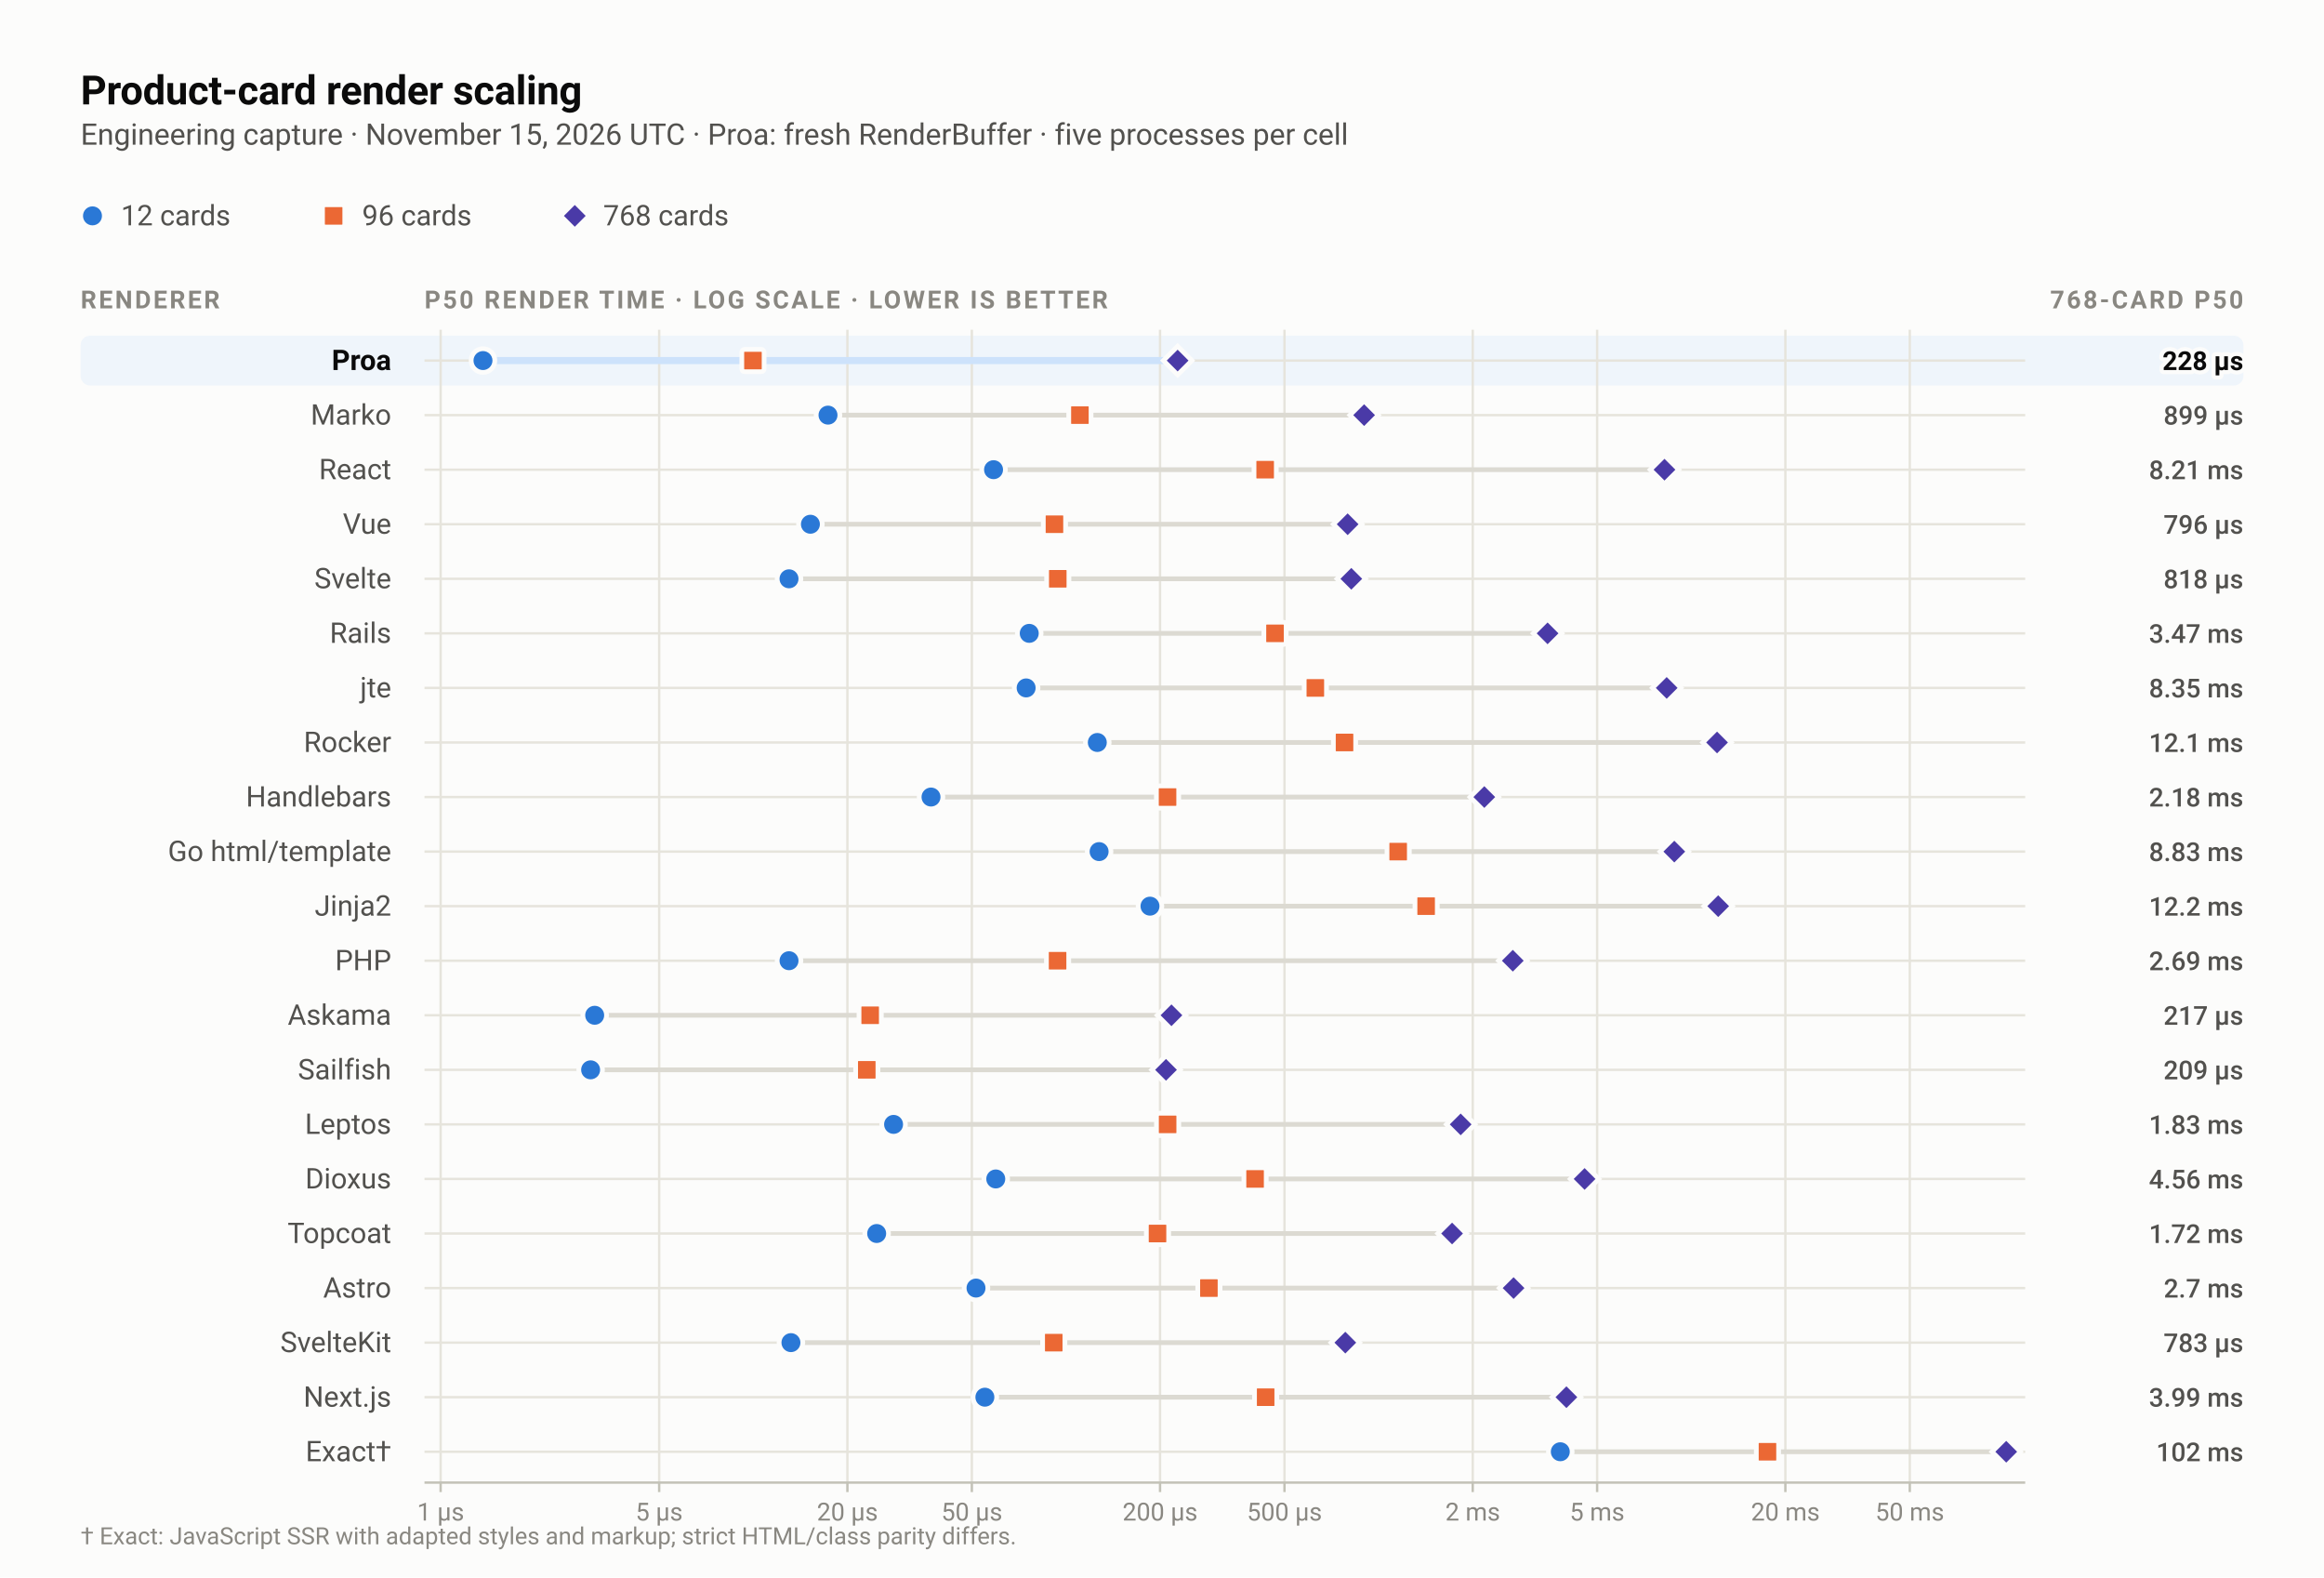
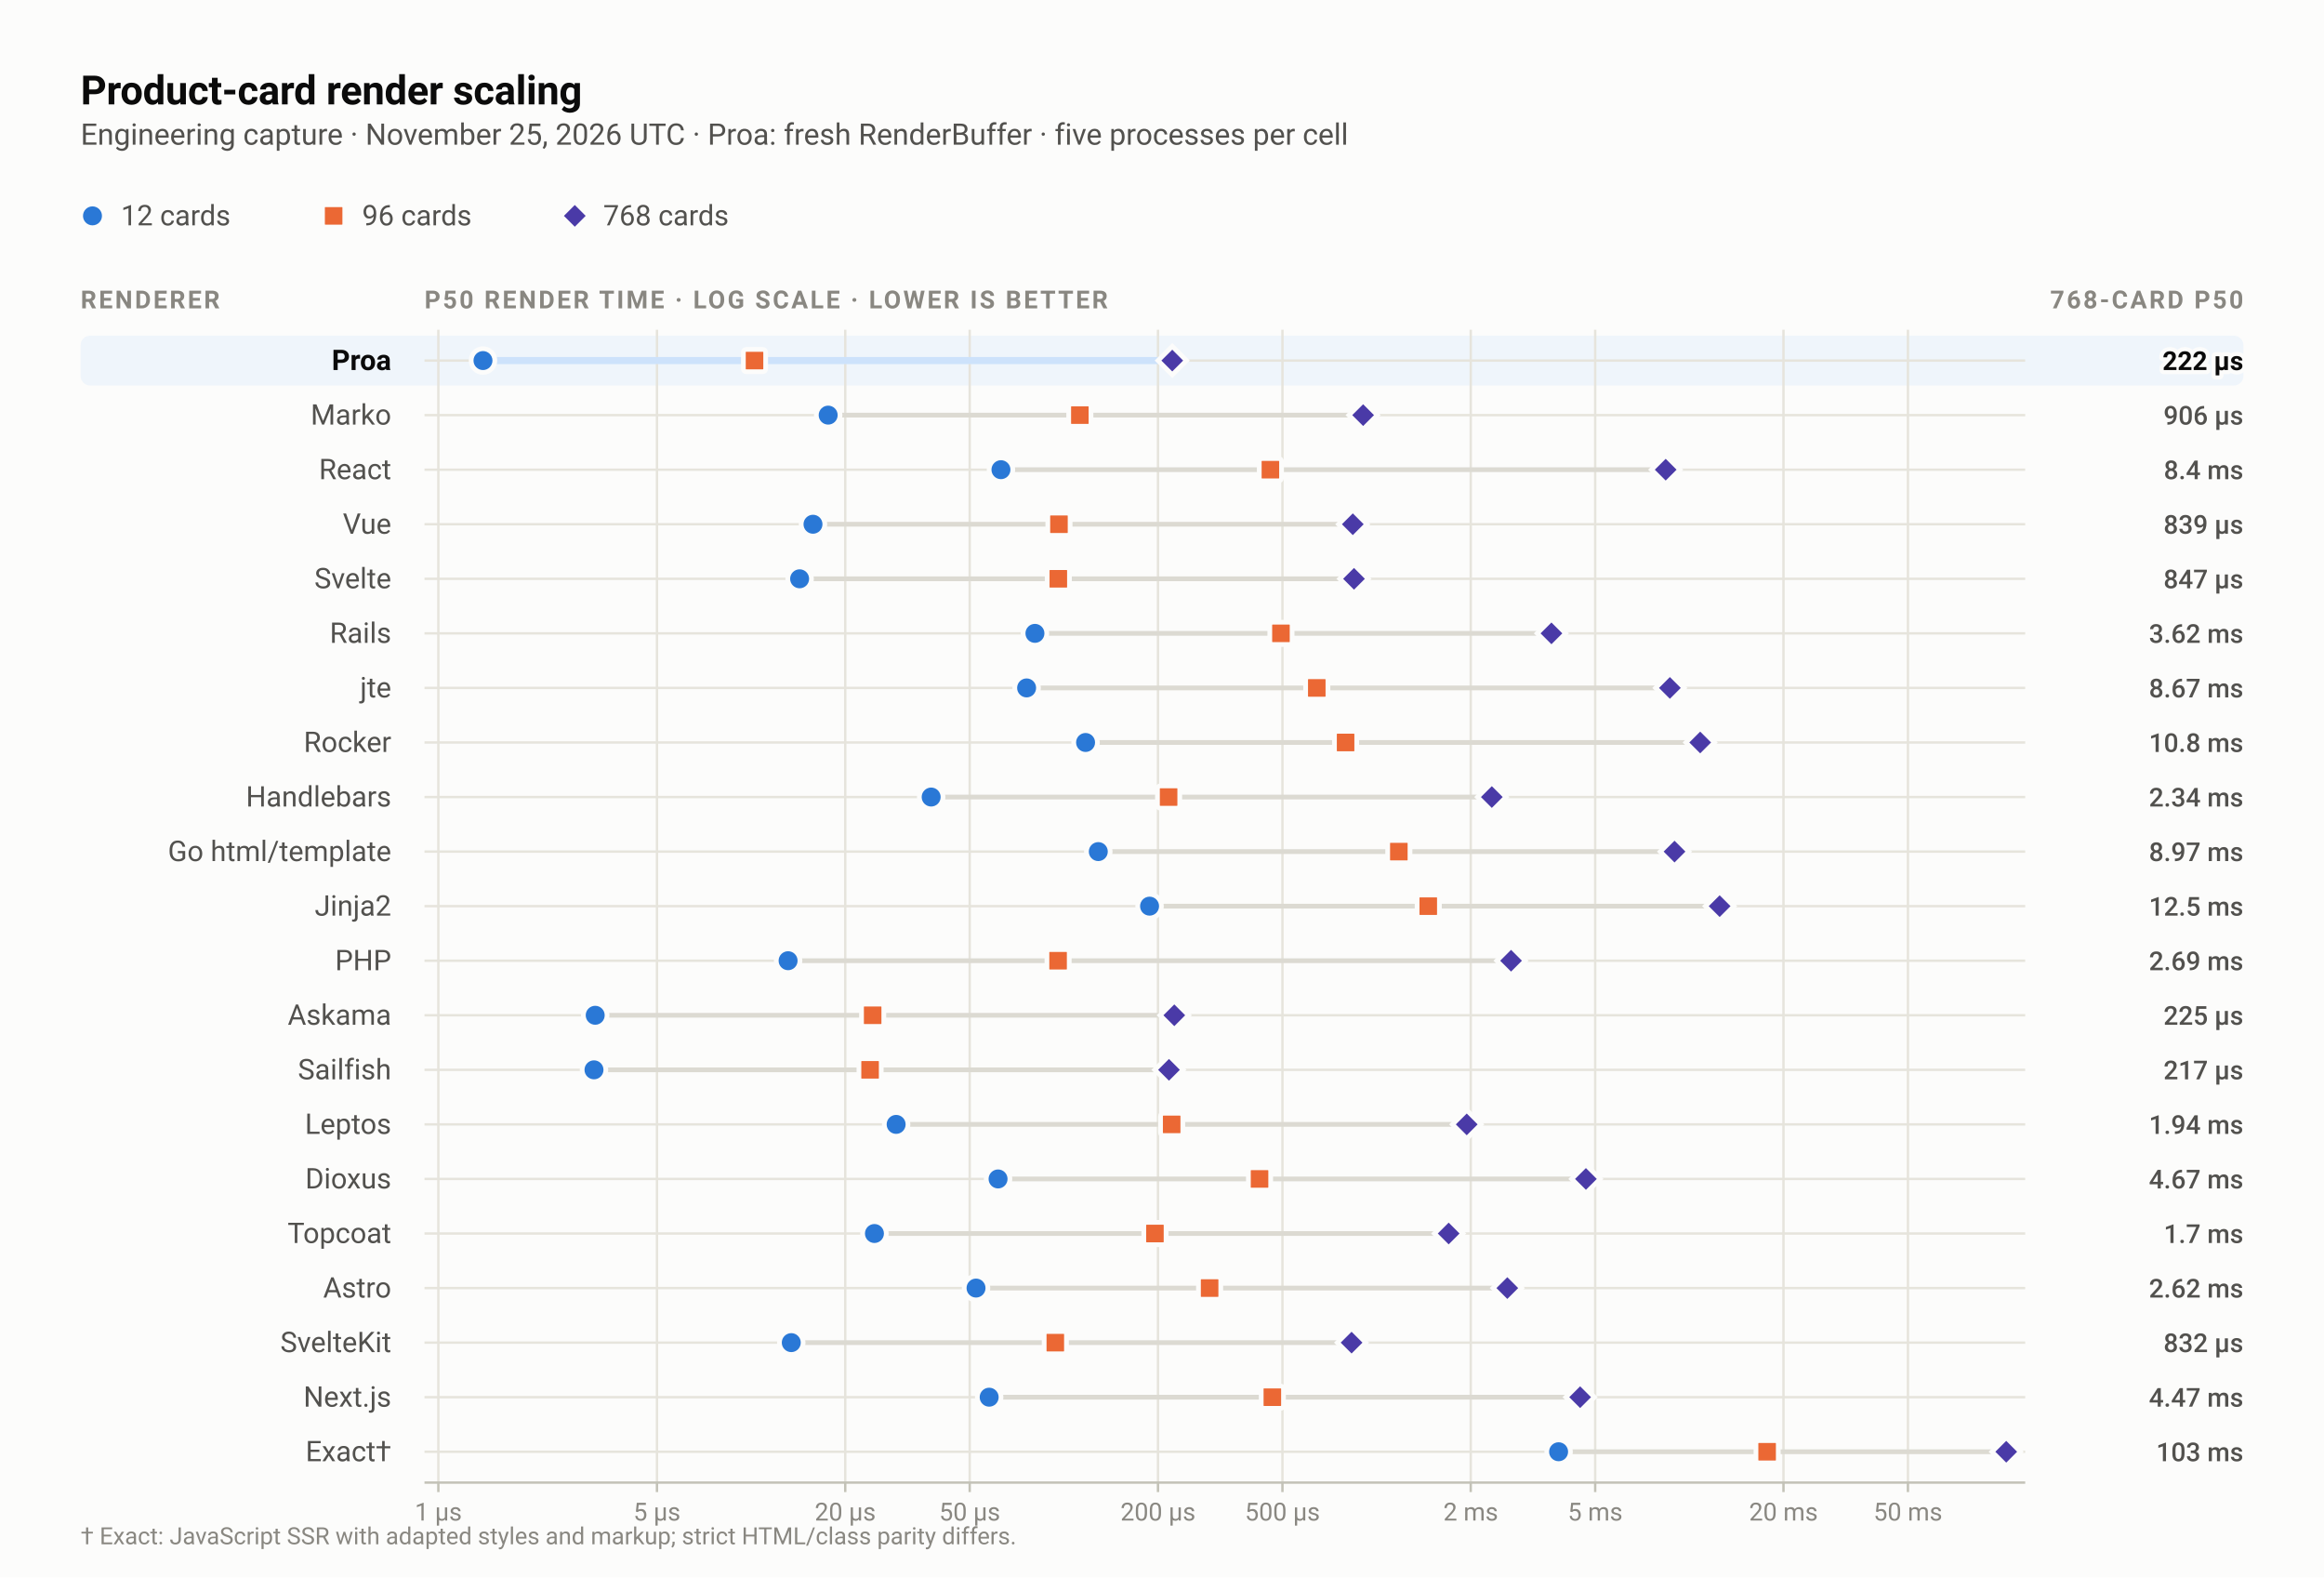
<svg xmlns="http://www.w3.org/2000/svg" width="980" height="665" viewBox="0 0 980 665" role="img" aria-labelledby="ttl dsc">
  <style>
  text { font-family: system-ui, -apple-system, "Segoe UI", Roboto, "Helvetica Neue", Arial, sans-serif; }
  .t   { font-size: 17px; font-weight: 600; fill: #0b0b0b; letter-spacing: -.005em; }
  .d   { font-size: 12.5px; font-weight: 400; fill: #52514e; }
  .eb  { font-size: 10.5px; font-weight: 600; fill: #898781; letter-spacing: .09em; }
  .cat { font-size: 12px; font-weight: 400; fill: #52514e; }
  .catb{ font-size: 12px; font-weight: 600; fill: #0b0b0b; }
  .lg  { font-size: 12px; font-weight: 400; fill: #52514e; }
  .tick{ font-size: 10.5px; font-weight: 400; fill: #898781; font-variant-numeric: tabular-nums; }
  .val { font-size: 11px; font-weight: 500; fill: #52514e; font-variant-numeric: tabular-nums;
         paint-order: stroke; stroke: #fcfcfb; stroke-width: 3.5px; stroke-linejoin: round; }
  .valb{ font-size: 11px; font-weight: 600; fill: #0b0b0b; font-variant-numeric: tabular-nums;
         paint-order: stroke; stroke: #fcfcfb; stroke-width: 3.5px; stroke-linejoin: round; }
  .valw{ font-size: 11px; font-weight: 600; fill: #fcfcfb; font-variant-numeric: tabular-nums; }
  .note{ font-size: 10px; font-weight: 400; fill: #898781; }
  .mono{ font-family: ui-monospace, SFMono-Regular, "SF Mono", Menlo, Consolas, monospace; }
  .end { text-anchor: end; }
  .mid { text-anchor: middle; }
</style>
  <rect width="980" height="665" fill="#fcfcfb" />
  <text x="34" y="44" class="t">Product-card render scaling</text>
-   <text x="34" y="61" class="d">Engineering capture · November 15, 2026 UTC · Proa: fresh RenderBuffer · five processes per cell</text>
+   <text x="34" y="61" class="d">Engineering capture · November 25, 2026 UTC · Proa: fresh RenderBuffer · five processes per cell</text>
  <circle cx="39" cy="91" r="5" fill="#2a78d6" stroke="#fcfcfb" stroke-width="2" />
  <text x="51" y="95" class="lg">12 cards</text>
  <rect x="135.99" y="86.3" width="9.4" height="9.4" rx="1.2" fill="#eb6834" stroke="#fcfcfb" stroke-width="2" />
  <text x="152.69" y="95" class="lg">96 cards</text>
  <path d="M242.38 85L248.38 91L242.38 97L236.38 91Z" fill="#4a3aa7" stroke="#fcfcfb" stroke-width="2" />
  <text x="254.38" y="95" class="lg">768 cards</text>
  <text x="34" y="130" class="eb">RENDERER</text>
  <text x="179" y="130" class="eb">P50 RENDER TIME · LOG SCALE · LOWER IS BETTER</text>
  <text x="946" y="130" class="eb end" text-anchor="end">768-CARD P50</text>
  <rect x="34" y="141.5" width="912" height="21" rx="4" fill="#cde2fb" opacity=".28" />
  <g text-anchor="middle">
-     <path d="M185.81 139L185.81 625" stroke="#e6e4dc" stroke-width="1" />
-     <path d="M185.81 625L185.81 629" stroke="#c3c2b7" stroke-width="1" />
-     <text x="185.81" y="641" class="tick mid">1 µs</text>
-     <path d="M277.96 139L277.96 625" stroke="#e6e4dc" stroke-width="1" />
-     <path d="M277.96 625L277.96 629" stroke="#c3c2b7" stroke-width="1" />
-     <text x="277.96" y="641" class="tick mid">5 µs</text>
-     <path d="M357.34 139L357.34 625" stroke="#e6e4dc" stroke-width="1" />
-     <path d="M357.34 625L357.34 629" stroke="#c3c2b7" stroke-width="1" />
-     <text x="357.34" y="641" class="tick mid">20 µs</text>
-     <path d="M409.81 139L409.81 625" stroke="#e6e4dc" stroke-width="1" />
-     <path d="M409.81 625L409.81 629" stroke="#c3c2b7" stroke-width="1" />
-     <text x="409.81" y="641" class="tick mid">50 µs</text>
-     <path d="M489.18 139L489.18 625" stroke="#e6e4dc" stroke-width="1" />
-     <path d="M489.18 625L489.18 629" stroke="#c3c2b7" stroke-width="1" />
-     <text x="489.18" y="641" class="tick mid">200 µs</text>
-     <path d="M541.65 139L541.65 625" stroke="#e6e4dc" stroke-width="1" />
-     <path d="M541.65 625L541.65 629" stroke="#c3c2b7" stroke-width="1" />
-     <text x="541.65" y="641" class="tick mid">500 µs</text>
-     <path d="M621.03 139L621.03 625" stroke="#e6e4dc" stroke-width="1" />
-     <path d="M621.03 625L621.03 629" stroke="#c3c2b7" stroke-width="1" />
-     <text x="621.03" y="641" class="tick mid">2 ms</text>
-     <path d="M673.49 139L673.49 625" stroke="#e6e4dc" stroke-width="1" />
-     <path d="M673.49 625L673.49 629" stroke="#c3c2b7" stroke-width="1" />
-     <text x="673.49" y="641" class="tick mid">5 ms</text>
-     <path d="M752.87 139L752.87 625" stroke="#e6e4dc" stroke-width="1" />
-     <path d="M752.87 625L752.87 629" stroke="#c3c2b7" stroke-width="1" />
-     <text x="752.87" y="641" class="tick mid">20 ms</text>
-     <path d="M805.33 139L805.33 625" stroke="#e6e4dc" stroke-width="1" />
-     <path d="M805.33 625L805.33 629" stroke="#c3c2b7" stroke-width="1" />
-     <text x="805.33" y="641" class="tick mid">50 ms</text>
+     <path d="M184.85 139L184.85 625" stroke="#e6e4dc" stroke-width="1" />
+     <path d="M184.85 625L184.85 629" stroke="#c3c2b7" stroke-width="1" />
+     <text x="184.85" y="641" class="tick mid">1 µs</text>
+     <path d="M277.03 139L277.03 625" stroke="#e6e4dc" stroke-width="1" />
+     <path d="M277.03 625L277.03 629" stroke="#c3c2b7" stroke-width="1" />
+     <text x="277.03" y="641" class="tick mid">5 µs</text>
+     <path d="M356.43 139L356.43 625" stroke="#e6e4dc" stroke-width="1" />
+     <path d="M356.43 625L356.43 629" stroke="#c3c2b7" stroke-width="1" />
+     <text x="356.43" y="641" class="tick mid">20 µs</text>
+     <path d="M408.91 139L408.91 625" stroke="#e6e4dc" stroke-width="1" />
+     <path d="M408.91 625L408.91 629" stroke="#c3c2b7" stroke-width="1" />
+     <text x="408.91" y="641" class="tick mid">50 µs</text>
+     <path d="M488.31 139L488.31 625" stroke="#e6e4dc" stroke-width="1" />
+     <path d="M488.31 625L488.31 629" stroke="#c3c2b7" stroke-width="1" />
+     <text x="488.31" y="641" class="tick mid">200 µs</text>
+     <path d="M540.79 139L540.79 625" stroke="#e6e4dc" stroke-width="1" />
+     <path d="M540.79 625L540.79 629" stroke="#c3c2b7" stroke-width="1" />
+     <text x="540.79" y="641" class="tick mid">500 µs</text>
+     <path d="M620.19 139L620.19 625" stroke="#e6e4dc" stroke-width="1" />
+     <path d="M620.19 625L620.19 629" stroke="#c3c2b7" stroke-width="1" />
+     <text x="620.19" y="641" class="tick mid">2 ms</text>
+     <path d="M672.67 139L672.67 625" stroke="#e6e4dc" stroke-width="1" />
+     <path d="M672.67 625L672.67 629" stroke="#c3c2b7" stroke-width="1" />
+     <text x="672.67" y="641" class="tick mid">5 ms</text>
+     <path d="M752.07 139L752.07 625" stroke="#e6e4dc" stroke-width="1" />
+     <path d="M752.07 625L752.07 629" stroke="#c3c2b7" stroke-width="1" />
+     <text x="752.07" y="641" class="tick mid">20 ms</text>
+     <path d="M804.55 139L804.55 625" stroke="#e6e4dc" stroke-width="1" />
+     <path d="M804.55 625L804.55 629" stroke="#c3c2b7" stroke-width="1" />
+     <text x="804.55" y="641" class="tick mid">50 ms</text>
    <path d="M179 625L854 625" stroke="#c3c2b7" stroke-width="1" />
  </g>
  <path d="M179 152L854 152" stroke="#e6e4dc" stroke-width="1" />
-   <path d="M203.67 152L496.59 152" stroke="#cde2fb" stroke-width="3" />
+   <path d="M203.67 152L494.33 152" stroke="#cde2fb" stroke-width="3" />
  <text x="165" y="156" class="catb end" text-anchor="end">Proa</text>
  <circle cx="203.67" cy="152" r="5" fill="#2a78d6" stroke="#fcfcfb" stroke-width="2" />
-   <rect x="312.81" y="147.3" width="9.4" height="9.4" rx="1.2" fill="#eb6834" stroke="#fcfcfb" stroke-width="2" />
-   <path d="M496.59 146L502.59 152L496.59 158L490.59 152Z" fill="#4a3aa7" stroke="#fcfcfb" stroke-width="2" />
-   <text x="946" y="156" class="valb end" text-anchor="end">228 µs</text>
+   <rect x="313.47" y="147.3" width="9.4" height="9.4" rx="1.2" fill="#eb6834" stroke="#fcfcfb" stroke-width="2" />
+   <path d="M494.33 146L500.33 152L494.33 158L488.33 152Z" fill="#4a3aa7" stroke="#fcfcfb" stroke-width="2" />
+   <text x="946" y="156" class="valb end" text-anchor="end">222 µs</text>
  <path d="M179 175L854 175" stroke="#e6e4dc" stroke-width="1" />
-   <path d="M349.16 175L575.23 175" stroke="#dcdad2" stroke-width="2" />
+   <path d="M349.23 175L574.81 175" stroke="#dcdad2" stroke-width="2" />
  <text x="165" y="179" class="cat end" text-anchor="end">Marko</text>
-   <circle cx="349.16" cy="175" r="5" fill="#2a78d6" stroke="#fcfcfb" stroke-width="2" />
-   <rect x="450.68" y="170.3" width="9.4" height="9.4" rx="1.2" fill="#eb6834" stroke="#fcfcfb" stroke-width="2" />
-   <path d="M575.23 169L581.23 175L575.23 181L569.23 175Z" fill="#4a3aa7" stroke="#fcfcfb" stroke-width="2" />
-   <text x="946" y="179" class="val end" text-anchor="end">899 µs</text>
+   <circle cx="349.23" cy="175" r="5" fill="#2a78d6" stroke="#fcfcfb" stroke-width="2" />
+   <rect x="450.66" y="170.3" width="9.4" height="9.4" rx="1.2" fill="#eb6834" stroke="#fcfcfb" stroke-width="2" />
+   <path d="M574.81 169L580.81 175L574.81 181L568.81 175Z" fill="#4a3aa7" stroke="#fcfcfb" stroke-width="2" />
+   <text x="946" y="179" class="val end" text-anchor="end">906 µs</text>
  <path d="M179 198L854 198" stroke="#e6e4dc" stroke-width="1" />
-   <path d="M418.97 198L701.89 198" stroke="#dcdad2" stroke-width="2" />
+   <path d="M422.09 198L702.4 198" stroke="#dcdad2" stroke-width="2" />
  <text x="165" y="202" class="cat end" text-anchor="end">React</text>
-   <circle cx="418.97" cy="198" r="5" fill="#2a78d6" stroke="#fcfcfb" stroke-width="2" />
-   <rect x="528.8" y="193.3" width="9.4" height="9.4" rx="1.2" fill="#eb6834" stroke="#fcfcfb" stroke-width="2" />
-   <path d="M701.89 192L707.89 198L701.89 204L695.89 198Z" fill="#4a3aa7" stroke="#fcfcfb" stroke-width="2" />
-   <text x="946" y="202" class="val end" text-anchor="end">8.21 ms</text>
+   <circle cx="422.09" cy="198" r="5" fill="#2a78d6" stroke="#fcfcfb" stroke-width="2" />
+   <rect x="531.01" y="193.3" width="9.4" height="9.4" rx="1.2" fill="#eb6834" stroke="#fcfcfb" stroke-width="2" />
+   <path d="M702.4 192L708.4 198L702.4 204L696.4 198Z" fill="#4a3aa7" stroke="#fcfcfb" stroke-width="2" />
+   <text x="946" y="202" class="val end" text-anchor="end">8.4 ms</text>
  <path d="M179 221L854 221" stroke="#e6e4dc" stroke-width="1" />
-   <path d="M341.74 221L568.28 221" stroke="#dcdad2" stroke-width="2" />
+   <path d="M342.83 221L570.46 221" stroke="#dcdad2" stroke-width="2" />
  <text x="165" y="225" class="cat end" text-anchor="end">Vue</text>
-   <circle cx="341.74" cy="221" r="5" fill="#2a78d6" stroke="#fcfcfb" stroke-width="2" />
-   <rect x="439.95" y="216.3" width="9.4" height="9.4" rx="1.2" fill="#eb6834" stroke="#fcfcfb" stroke-width="2" />
-   <path d="M568.28 215L574.28 221L568.28 227L562.28 221Z" fill="#4a3aa7" stroke="#fcfcfb" stroke-width="2" />
-   <text x="946" y="225" class="val end" text-anchor="end">796 µs</text>
+   <circle cx="342.83" cy="221" r="5" fill="#2a78d6" stroke="#fcfcfb" stroke-width="2" />
+   <rect x="441.85" y="216.3" width="9.4" height="9.4" rx="1.2" fill="#eb6834" stroke="#fcfcfb" stroke-width="2" />
+   <path d="M570.46 215L576.46 221L570.46 227L564.46 221Z" fill="#4a3aa7" stroke="#fcfcfb" stroke-width="2" />
+   <text x="946" y="225" class="val end" text-anchor="end">839 µs</text>
  <path d="M179 244L854 244" stroke="#e6e4dc" stroke-width="1" />
-   <path d="M332.72 244L569.83 244" stroke="#dcdad2" stroke-width="2" />
+   <path d="M337.19 244L570.96 244" stroke="#dcdad2" stroke-width="2" />
  <text x="165" y="248" class="cat end" text-anchor="end">Svelte</text>
-   <circle cx="332.72" cy="244" r="5" fill="#2a78d6" stroke="#fcfcfb" stroke-width="2" />
-   <rect x="441.35" y="239.3" width="9.4" height="9.4" rx="1.2" fill="#eb6834" stroke="#fcfcfb" stroke-width="2" />
-   <path d="M569.83 238L575.83 244L569.83 250L563.83 244Z" fill="#4a3aa7" stroke="#fcfcfb" stroke-width="2" />
-   <text x="946" y="248" class="val end" text-anchor="end">818 µs</text>
+   <circle cx="337.19" cy="244" r="5" fill="#2a78d6" stroke="#fcfcfb" stroke-width="2" />
+   <rect x="441.58" y="239.3" width="9.4" height="9.4" rx="1.2" fill="#eb6834" stroke="#fcfcfb" stroke-width="2" />
+   <path d="M570.96 238L576.96 244L570.96 250L564.96 244Z" fill="#4a3aa7" stroke="#fcfcfb" stroke-width="2" />
+   <text x="946" y="248" class="val end" text-anchor="end">847 µs</text>
  <path d="M179 267L854 267" stroke="#e6e4dc" stroke-width="1" />
-   <path d="M434.02 267L652.59 267" stroke="#dcdad2" stroke-width="2" />
+   <path d="M436.42 267L654.22 267" stroke="#dcdad2" stroke-width="2" />
  <text x="165" y="271" class="cat end" text-anchor="end">Rails</text>
-   <circle cx="434.02" cy="267" r="5" fill="#2a78d6" stroke="#fcfcfb" stroke-width="2" />
-   <rect x="532.95" y="262.3" width="9.4" height="9.4" rx="1.2" fill="#eb6834" stroke="#fcfcfb" stroke-width="2" />
-   <path d="M652.59 261L658.59 267L652.59 273L646.59 267Z" fill="#4a3aa7" stroke="#fcfcfb" stroke-width="2" />
-   <text x="946" y="271" class="val end" text-anchor="end">3.47 ms</text>
+   <circle cx="436.42" cy="267" r="5" fill="#2a78d6" stroke="#fcfcfb" stroke-width="2" />
+   <rect x="535.46" y="262.3" width="9.4" height="9.4" rx="1.2" fill="#eb6834" stroke="#fcfcfb" stroke-width="2" />
+   <path d="M654.22 261L660.22 267L654.22 273L648.22 267Z" fill="#4a3aa7" stroke="#fcfcfb" stroke-width="2" />
+   <text x="946" y="271" class="val end" text-anchor="end">3.62 ms</text>
  <path d="M179 290L854 290" stroke="#e6e4dc" stroke-width="1" />
-   <path d="M432.71 290L702.82 290" stroke="#dcdad2" stroke-width="2" />
+   <path d="M432.91 290L704.17 290" stroke="#dcdad2" stroke-width="2" />
  <text x="165" y="294" class="cat end" text-anchor="end">jte</text>
-   <circle cx="432.71" cy="290" r="5" fill="#2a78d6" stroke="#fcfcfb" stroke-width="2" />
-   <rect x="549.96" y="285.3" width="9.4" height="9.4" rx="1.2" fill="#eb6834" stroke="#fcfcfb" stroke-width="2" />
-   <path d="M702.82 284L708.82 290L702.82 296L696.82 290Z" fill="#4a3aa7" stroke="#fcfcfb" stroke-width="2" />
-   <text x="946" y="294" class="val end" text-anchor="end">8.35 ms</text>
+   <circle cx="432.91" cy="290" r="5" fill="#2a78d6" stroke="#fcfcfb" stroke-width="2" />
+   <rect x="550.57" y="285.3" width="9.4" height="9.4" rx="1.2" fill="#eb6834" stroke="#fcfcfb" stroke-width="2" />
+   <path d="M704.17 284L710.17 290L704.17 296L698.17 290Z" fill="#4a3aa7" stroke="#fcfcfb" stroke-width="2" />
+   <text x="946" y="294" class="val end" text-anchor="end">8.67 ms</text>
  <path d="M179 313L854 313" stroke="#e6e4dc" stroke-width="1" />
-   <path d="M462.72 313L724.06 313" stroke="#dcdad2" stroke-width="2" />
+   <path d="M457.77 313L716.95 313" stroke="#dcdad2" stroke-width="2" />
  <text x="165" y="317" class="cat end" text-anchor="end">Rocker</text>
-   <circle cx="462.72" cy="313" r="5" fill="#2a78d6" stroke="#fcfcfb" stroke-width="2" />
-   <rect x="562.27" y="308.3" width="9.4" height="9.4" rx="1.2" fill="#eb6834" stroke="#fcfcfb" stroke-width="2" />
-   <path d="M724.06 307L730.06 313L724.06 319L718.06 313Z" fill="#4a3aa7" stroke="#fcfcfb" stroke-width="2" />
-   <text x="946" y="317" class="val end" text-anchor="end">12.1 ms</text>
+   <circle cx="457.77" cy="313" r="5" fill="#2a78d6" stroke="#fcfcfb" stroke-width="2" />
+   <rect x="562.72" y="308.3" width="9.4" height="9.4" rx="1.2" fill="#eb6834" stroke="#fcfcfb" stroke-width="2" />
+   <path d="M716.95 307L722.95 313L716.95 319L710.95 313Z" fill="#4a3aa7" stroke="#fcfcfb" stroke-width="2" />
+   <text x="946" y="317" class="val end" text-anchor="end">10.8 ms</text>
  <path d="M179 336L854 336" stroke="#e6e4dc" stroke-width="1" />
-   <path d="M392.6 336L625.91 336" stroke="#dcdad2" stroke-width="2" />
+   <path d="M392.66 336L629.08 336" stroke="#dcdad2" stroke-width="2" />
  <text x="165" y="340" class="cat end" text-anchor="end">Handlebars</text>
-   <circle cx="392.6" cy="336" r="5" fill="#2a78d6" stroke="#fcfcfb" stroke-width="2" />
-   <rect x="487.64" y="331.3" width="9.4" height="9.4" rx="1.2" fill="#eb6834" stroke="#fcfcfb" stroke-width="2" />
-   <path d="M625.91 330L631.91 336L625.91 342L619.91 336Z" fill="#4a3aa7" stroke="#fcfcfb" stroke-width="2" />
-   <text x="946" y="340" class="val end" text-anchor="end">2.18 ms</text>
+   <circle cx="392.66" cy="336" r="5" fill="#2a78d6" stroke="#fcfcfb" stroke-width="2" />
+   <rect x="488.09" y="331.3" width="9.4" height="9.4" rx="1.2" fill="#eb6834" stroke="#fcfcfb" stroke-width="2" />
+   <path d="M629.08 330L635.08 336L629.08 342L623.08 336Z" fill="#4a3aa7" stroke="#fcfcfb" stroke-width="2" />
+   <text x="946" y="340" class="val end" text-anchor="end">2.34 ms</text>
  <path d="M179 359L854 359" stroke="#e6e4dc" stroke-width="1" />
-   <path d="M463.48 359L706.03 359" stroke="#dcdad2" stroke-width="2" />
+   <path d="M463.14 359L706.12 359" stroke="#dcdad2" stroke-width="2" />
  <text x="165" y="363" class="cat end" text-anchor="end">Go html/template</text>
-   <circle cx="463.48" cy="359" r="5" fill="#2a78d6" stroke="#fcfcfb" stroke-width="2" />
-   <rect x="584.89" y="354.3" width="9.4" height="9.4" rx="1.2" fill="#eb6834" stroke="#fcfcfb" stroke-width="2" />
-   <path d="M706.03 353L712.03 359L706.03 365L700.03 359Z" fill="#4a3aa7" stroke="#fcfcfb" stroke-width="2" />
-   <text x="946" y="363" class="val end" text-anchor="end">8.83 ms</text>
+   <circle cx="463.14" cy="359" r="5" fill="#2a78d6" stroke="#fcfcfb" stroke-width="2" />
+   <rect x="585.17" y="354.3" width="9.4" height="9.4" rx="1.2" fill="#eb6834" stroke="#fcfcfb" stroke-width="2" />
+   <path d="M706.12 353L712.12 359L706.12 365L700.12 359Z" fill="#4a3aa7" stroke="#fcfcfb" stroke-width="2" />
+   <text x="946" y="363" class="val end" text-anchor="end">8.97 ms</text>
  <path d="M179 382L854 382" stroke="#e6e4dc" stroke-width="1" />
-   <path d="M484.94 382L724.54 382" stroke="#dcdad2" stroke-width="2" />
+   <path d="M484.76 382L725.15 382" stroke="#dcdad2" stroke-width="2" />
  <text x="165" y="386" class="cat end" text-anchor="end">Jinja2</text>
-   <circle cx="484.94" cy="382" r="5" fill="#2a78d6" stroke="#fcfcfb" stroke-width="2" />
-   <rect x="596.68" y="377.3" width="9.4" height="9.4" rx="1.2" fill="#eb6834" stroke="#fcfcfb" stroke-width="2" />
-   <path d="M724.54 376L730.54 382L724.54 388L718.54 382Z" fill="#4a3aa7" stroke="#fcfcfb" stroke-width="2" />
-   <text x="946" y="386" class="val end" text-anchor="end">12.2 ms</text>
+   <circle cx="484.76" cy="382" r="5" fill="#2a78d6" stroke="#fcfcfb" stroke-width="2" />
+   <rect x="597.58" y="377.3" width="9.4" height="9.4" rx="1.2" fill="#eb6834" stroke="#fcfcfb" stroke-width="2" />
+   <path d="M725.15 376L731.15 382L725.15 388L719.15 382Z" fill="#4a3aa7" stroke="#fcfcfb" stroke-width="2" />
+   <text x="946" y="386" class="val end" text-anchor="end">12.5 ms</text>
  <path d="M179 405L854 405" stroke="#e6e4dc" stroke-width="1" />
-   <path d="M332.72 405L637.93 405" stroke="#dcdad2" stroke-width="2" />
+   <path d="M332.33 405L637.19 405" stroke="#dcdad2" stroke-width="2" />
  <text x="165" y="409" class="cat end" text-anchor="end">PHP</text>
-   <circle cx="332.72" cy="405" r="5" fill="#2a78d6" stroke="#fcfcfb" stroke-width="2" />
-   <rect x="441.27" y="400.3" width="9.4" height="9.4" rx="1.2" fill="#eb6834" stroke="#fcfcfb" stroke-width="2" />
-   <path d="M637.93 399L643.93 405L637.93 411L631.93 405Z" fill="#4a3aa7" stroke="#fcfcfb" stroke-width="2" />
+   <circle cx="332.33" cy="405" r="5" fill="#2a78d6" stroke="#fcfcfb" stroke-width="2" />
+   <rect x="441.48" y="400.3" width="9.4" height="9.4" rx="1.2" fill="#eb6834" stroke="#fcfcfb" stroke-width="2" />
+   <path d="M637.19 399L643.19 405L637.19 411L631.19 405Z" fill="#4a3aa7" stroke="#fcfcfb" stroke-width="2" />
  <text x="946" y="409" class="val end" text-anchor="end">2.69 ms</text>
  <path d="M179 428L854 428" stroke="#e6e4dc" stroke-width="1" />
-   <path d="M250.77 428L493.98 428" stroke="#dcdad2" stroke-width="2" />
+   <path d="M250.99 428L495.18 428" stroke="#dcdad2" stroke-width="2" />
  <text x="165" y="432" class="cat end" text-anchor="end">Askama</text>
-   <circle cx="250.77" cy="428" r="5" fill="#2a78d6" stroke="#fcfcfb" stroke-width="2" />
-   <rect x="362.24" y="423.3" width="9.4" height="9.4" rx="1.2" fill="#eb6834" stroke="#fcfcfb" stroke-width="2" />
-   <path d="M493.98 422L499.98 428L493.98 434L487.98 428Z" fill="#4a3aa7" stroke="#fcfcfb" stroke-width="2" />
-   <text x="946" y="432" class="val end" text-anchor="end">217 µs</text>
+   <circle cx="250.99" cy="428" r="5" fill="#2a78d6" stroke="#fcfcfb" stroke-width="2" />
+   <rect x="363.29" y="423.3" width="9.4" height="9.4" rx="1.2" fill="#eb6834" stroke="#fcfcfb" stroke-width="2" />
+   <path d="M495.18 422L501.18 428L495.18 434L489.18 428Z" fill="#4a3aa7" stroke="#fcfcfb" stroke-width="2" />
+   <text x="946" y="432" class="val end" text-anchor="end">225 µs</text>
  <path d="M179 451L854 451" stroke="#e6e4dc" stroke-width="1" />
-   <path d="M249.06 451L491.69 451" stroke="#dcdad2" stroke-width="2" />
+   <path d="M250.48 451L492.94 451" stroke="#dcdad2" stroke-width="2" />
  <text x="165" y="455" class="cat end" text-anchor="end">Sailfish</text>
-   <circle cx="249.06" cy="451" r="5" fill="#2a78d6" stroke="#fcfcfb" stroke-width="2" />
-   <rect x="360.81" y="446.3" width="9.4" height="9.4" rx="1.2" fill="#eb6834" stroke="#fcfcfb" stroke-width="2" />
-   <path d="M491.69 445L497.69 451L491.69 457L485.69 451Z" fill="#4a3aa7" stroke="#fcfcfb" stroke-width="2" />
-   <text x="946" y="455" class="val end" text-anchor="end">209 µs</text>
+   <circle cx="250.48" cy="451" r="5" fill="#2a78d6" stroke="#fcfcfb" stroke-width="2" />
+   <rect x="362.2" y="446.3" width="9.4" height="9.4" rx="1.2" fill="#eb6834" stroke="#fcfcfb" stroke-width="2" />
+   <path d="M492.94 445L498.94 451L492.94 457L486.94 451Z" fill="#4a3aa7" stroke="#fcfcfb" stroke-width="2" />
+   <text x="946" y="455" class="val end" text-anchor="end">217 µs</text>
  <path d="M179 474L854 474" stroke="#e6e4dc" stroke-width="1" />
-   <path d="M376.81 474L615.94 474" stroke="#dcdad2" stroke-width="2" />
+   <path d="M377.89 474L618.5 474" stroke="#dcdad2" stroke-width="2" />
  <text x="165" y="478" class="cat end" text-anchor="end">Leptos</text>
-   <circle cx="376.81" cy="474" r="5" fill="#2a78d6" stroke="#fcfcfb" stroke-width="2" />
-   <rect x="487.67" y="469.3" width="9.4" height="9.4" rx="1.2" fill="#eb6834" stroke="#fcfcfb" stroke-width="2" />
-   <path d="M615.94 468L621.94 474L615.94 480L609.94 474Z" fill="#4a3aa7" stroke="#fcfcfb" stroke-width="2" />
-   <text x="946" y="478" class="val end" text-anchor="end">1.83 ms</text>
+   <circle cx="377.89" cy="474" r="5" fill="#2a78d6" stroke="#fcfcfb" stroke-width="2" />
+   <rect x="489.38" y="469.3" width="9.4" height="9.4" rx="1.2" fill="#eb6834" stroke="#fcfcfb" stroke-width="2" />
+   <path d="M618.5 468L624.5 474L618.5 480L612.5 474Z" fill="#4a3aa7" stroke="#fcfcfb" stroke-width="2" />
+   <text x="946" y="478" class="val end" text-anchor="end">1.94 ms</text>
  <path d="M179 497L854 497" stroke="#e6e4dc" stroke-width="1" />
-   <path d="M419.9 497L668.2 497" stroke="#dcdad2" stroke-width="2" />
+   <path d="M420.87 497L668.76 497" stroke="#dcdad2" stroke-width="2" />
  <text x="165" y="501" class="cat end" text-anchor="end">Dioxus</text>
-   <circle cx="419.9" cy="497" r="5" fill="#2a78d6" stroke="#fcfcfb" stroke-width="2" />
-   <rect x="524.55" y="492.3" width="9.4" height="9.4" rx="1.2" fill="#eb6834" stroke="#fcfcfb" stroke-width="2" />
-   <path d="M668.2 491L674.2 497L668.2 503L662.2 497Z" fill="#4a3aa7" stroke="#fcfcfb" stroke-width="2" />
-   <text x="946" y="501" class="val end" text-anchor="end">4.56 ms</text>
+   <circle cx="420.87" cy="497" r="5" fill="#2a78d6" stroke="#fcfcfb" stroke-width="2" />
+   <rect x="526.43" y="492.3" width="9.4" height="9.4" rx="1.2" fill="#eb6834" stroke="#fcfcfb" stroke-width="2" />
+   <path d="M668.76 491L674.76 497L668.76 503L662.76 497Z" fill="#4a3aa7" stroke="#fcfcfb" stroke-width="2" />
+   <text x="946" y="501" class="val end" text-anchor="end">4.67 ms</text>
  <path d="M179 520L854 520" stroke="#e6e4dc" stroke-width="1" />
-   <path d="M369.68 520L612.32 520" stroke="#dcdad2" stroke-width="2" />
+   <path d="M368.74 520L610.88 520" stroke="#dcdad2" stroke-width="2" />
  <text x="165" y="524" class="cat end" text-anchor="end">Topcoat</text>
-   <circle cx="369.68" cy="520" r="5" fill="#2a78d6" stroke="#fcfcfb" stroke-width="2" />
-   <rect x="483.41" y="515.3" width="9.4" height="9.4" rx="1.2" fill="#eb6834" stroke="#fcfcfb" stroke-width="2" />
-   <path d="M612.32 514L618.32 520L612.32 526L606.32 520Z" fill="#4a3aa7" stroke="#fcfcfb" stroke-width="2" />
-   <text x="946" y="524" class="val end" text-anchor="end">1.72 ms</text>
+   <circle cx="368.74" cy="520" r="5" fill="#2a78d6" stroke="#fcfcfb" stroke-width="2" />
+   <rect x="482.32" y="515.3" width="9.4" height="9.4" rx="1.2" fill="#eb6834" stroke="#fcfcfb" stroke-width="2" />
+   <path d="M610.88 514L616.88 520L610.88 526L604.88 520Z" fill="#4a3aa7" stroke="#fcfcfb" stroke-width="2" />
+   <text x="946" y="524" class="val end" text-anchor="end">1.7 ms</text>
  <path d="M179 543L854 543" stroke="#e6e4dc" stroke-width="1" />
-   <path d="M411.57 543L638.25 543" stroke="#dcdad2" stroke-width="2" />
+   <path d="M411.58 543L635.61 543" stroke="#dcdad2" stroke-width="2" />
  <text x="165" y="547" class="cat end" text-anchor="end">Astro</text>
-   <circle cx="411.57" cy="543" r="5" fill="#2a78d6" stroke="#fcfcfb" stroke-width="2" />
-   <rect x="505.08" y="538.3" width="9.4" height="9.4" rx="1.2" fill="#eb6834" stroke="#fcfcfb" stroke-width="2" />
-   <path d="M638.25 537L644.25 543L638.25 549L632.25 543Z" fill="#4a3aa7" stroke="#fcfcfb" stroke-width="2" />
-   <text x="946" y="547" class="val end" text-anchor="end">2.7 ms</text>
+   <circle cx="411.58" cy="543" r="5" fill="#2a78d6" stroke="#fcfcfb" stroke-width="2" />
+   <rect x="505.38" y="538.3" width="9.4" height="9.4" rx="1.2" fill="#eb6834" stroke="#fcfcfb" stroke-width="2" />
+   <path d="M635.61 537L641.61 543L635.61 549L629.61 543Z" fill="#4a3aa7" stroke="#fcfcfb" stroke-width="2" />
+   <text x="946" y="547" class="val end" text-anchor="end">2.62 ms</text>
  <path d="M179 566L854 566" stroke="#e6e4dc" stroke-width="1" />
-   <path d="M333.53 566L567.3 566" stroke="#dcdad2" stroke-width="2" />
+   <path d="M333.67 566L569.94 566" stroke="#dcdad2" stroke-width="2" />
  <text x="165" y="570" class="cat end" text-anchor="end">SvelteKit</text>
-   <circle cx="333.53" cy="566" r="5" fill="#2a78d6" stroke="#fcfcfb" stroke-width="2" />
-   <rect x="439.65" y="561.3" width="9.4" height="9.4" rx="1.2" fill="#eb6834" stroke="#fcfcfb" stroke-width="2" />
-   <path d="M567.3 560L573.3 566L567.3 572L561.3 566Z" fill="#4a3aa7" stroke="#fcfcfb" stroke-width="2" />
-   <text x="946" y="570" class="val end" text-anchor="end">783 µs</text>
+   <circle cx="333.67" cy="566" r="5" fill="#2a78d6" stroke="#fcfcfb" stroke-width="2" />
+   <rect x="440.31" y="561.3" width="9.4" height="9.4" rx="1.2" fill="#eb6834" stroke="#fcfcfb" stroke-width="2" />
+   <path d="M569.94 560L575.94 566L569.94 572L563.94 566Z" fill="#4a3aa7" stroke="#fcfcfb" stroke-width="2" />
+   <text x="946" y="570" class="val end" text-anchor="end">832 µs</text>
  <path d="M179 589L854 589" stroke="#e6e4dc" stroke-width="1" />
-   <path d="M415.31 589L660.53 589" stroke="#dcdad2" stroke-width="2" />
+   <path d="M417.12 589L666.32 589" stroke="#dcdad2" stroke-width="2" />
  <text x="165" y="593" class="cat end" text-anchor="end">Next.js</text>
-   <circle cx="415.31" cy="589" r="5" fill="#2a78d6" stroke="#fcfcfb" stroke-width="2" />
-   <rect x="529.01" y="584.3" width="9.4" height="9.4" rx="1.2" fill="#eb6834" stroke="#fcfcfb" stroke-width="2" />
-   <path d="M660.53 583L666.53 589L660.53 595L654.53 589Z" fill="#4a3aa7" stroke="#fcfcfb" stroke-width="2" />
-   <text x="946" y="593" class="val end" text-anchor="end">3.99 ms</text>
+   <circle cx="417.12" cy="589" r="5" fill="#2a78d6" stroke="#fcfcfb" stroke-width="2" />
+   <rect x="531.83" y="584.3" width="9.4" height="9.4" rx="1.2" fill="#eb6834" stroke="#fcfcfb" stroke-width="2" />
+   <path d="M666.32 583L672.32 589L666.32 595L660.32 589Z" fill="#4a3aa7" stroke="#fcfcfb" stroke-width="2" />
+   <text x="946" y="593" class="val end" text-anchor="end">4.47 ms</text>
  <path d="M179 612L854 612" stroke="#e6e4dc" stroke-width="1" />
-   <path d="M657.96 612L846 612" stroke="#dcdad2" stroke-width="2" />
+   <path d="M657.24 612L846 612" stroke="#dcdad2" stroke-width="2" />
  <text x="165" y="616" class="cat end" text-anchor="end">Exact†</text>
-   <circle cx="657.96" cy="612" r="5" fill="#2a78d6" stroke="#fcfcfb" stroke-width="2" />
-   <rect x="740.62" y="607.3" width="9.4" height="9.4" rx="1.2" fill="#eb6834" stroke="#fcfcfb" stroke-width="2" />
+   <circle cx="657.24" cy="612" r="5" fill="#2a78d6" stroke="#fcfcfb" stroke-width="2" />
+   <rect x="740.47" y="607.3" width="9.4" height="9.4" rx="1.2" fill="#eb6834" stroke="#fcfcfb" stroke-width="2" />
  <path d="M846 606L852 612L846 618L840 612Z" fill="#4a3aa7" stroke="#fcfcfb" stroke-width="2" />
-   <text x="946" y="616" class="val end" text-anchor="end">102 ms</text>
+   <text x="946" y="616" class="val end" text-anchor="end">103 ms</text>
  <text x="34" y="651" class="note">† Exact: JavaScript SSR with adapted styles and markup; strict HTML/class parity differs.</text>
</svg>
